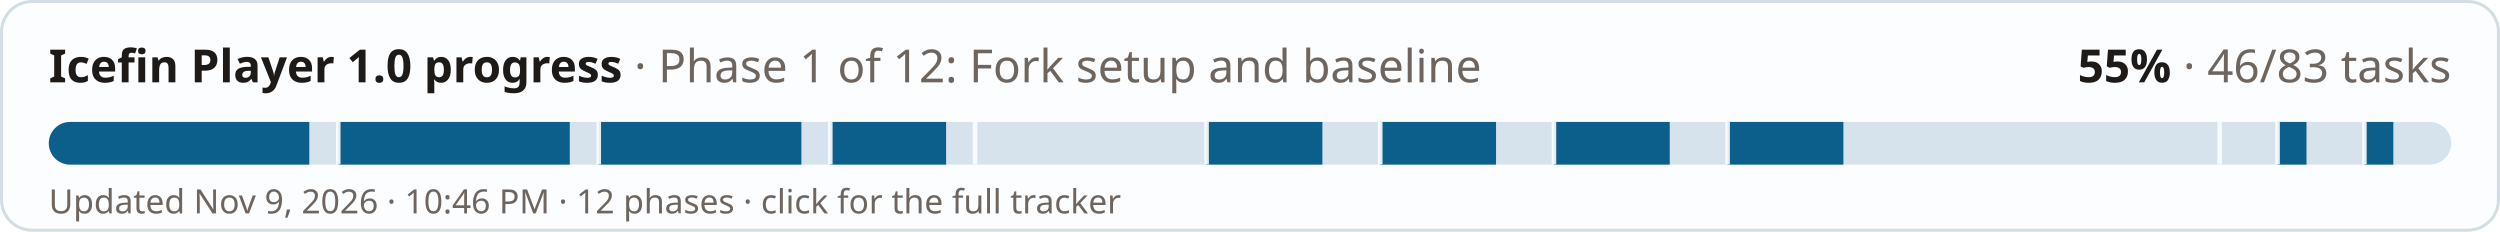
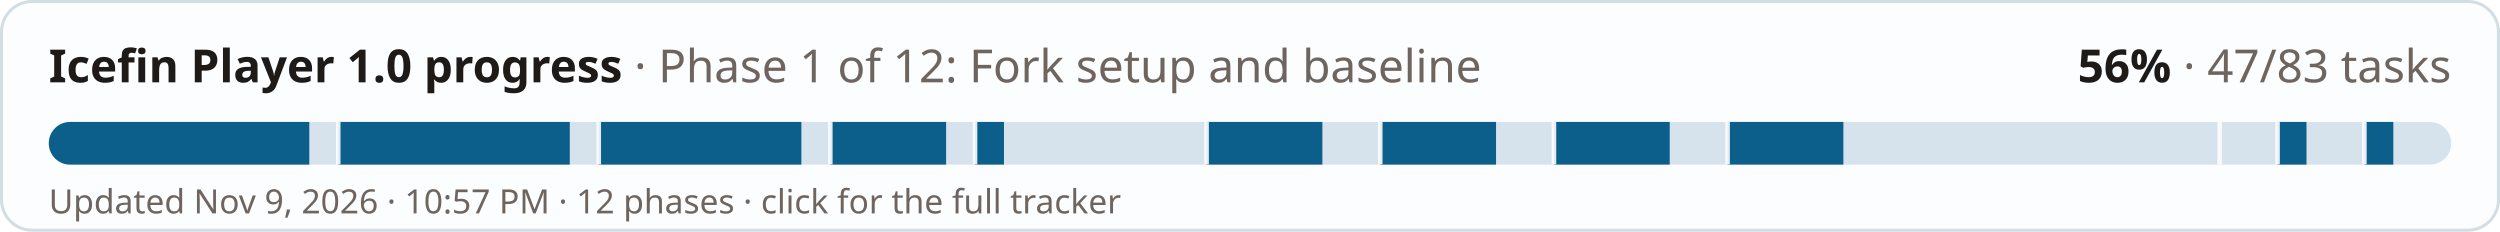
- <svg xmlns="http://www.w3.org/2000/svg" width="820" height="76" viewBox="0 0 820 76" role="img" aria-label="Icefin Player 1.0 progress: 55% (46 of 83 tasks)">
+ <svg xmlns="http://www.w3.org/2000/svg" width="820" height="76" viewBox="0 0 820 76" role="img" aria-label="Icefin Player 1.0 progress: 56% (47 of 83 tasks)">
  <style>
  .bg{fill:#fcfdfe;stroke:#d3dde4} .fg{fill:#1d1a18} .mu{fill:#6d655e} .track{fill:#d6e3ec} .done{fill:#0b5f8a} .full{fill:#2f6b3a} .tick{fill:#fcfdfe;opacity:.9}
  @media (prefers-color-scheme: dark){ .bg{fill:#1a2127;stroke:#2e3a43} .fg{fill:#f1ebe2} .mu{fill:#a99f94} .track{fill:#24384a} .done{fill:#6cb6e4} .full{fill:#6fbf7c} .tick{fill:#1a2127} }
  text{font-family:-apple-system,"Segoe UI",system-ui,"Noto Sans","DejaVu Sans",sans-serif}
</style>
  <rect class="bg" x="0.5" y="0.5" width="819" height="75" rx="10" />
  <text class="fg" x="16" y="27" font-size="15" font-weight="700">Icefin Player 1.0 progress <tspan class="mu" font-weight="400">· Phase 1 of 12: Fork setup and baseline</tspan>
  </text>
-   <text class="fg" x="804" y="27" font-size="15" font-weight="700" text-anchor="end">55% <tspan class="mu" font-weight="400">· 46/83 tasks</tspan>
+   <text class="fg" x="804" y="27" font-size="15" font-weight="700" text-anchor="end">56% <tspan class="mu" font-weight="400">· 47/83 tasks</tspan>
  </text>
  <rect class="track" x="16" y="40" width="788" height="14" rx="7" />
  <clipPath id="c">
    <rect x="16" y="40" width="788" height="14" rx="7" />
  </clipPath>
  <g clip-path="url(#c)">
    <rect class="done" x="16" y="40" width="85.45" height="14" />
    <rect class="done" x="110.94" y="40" width="75.95" height="14" />
    <rect class="done" x="196.39" y="40" width="66.46" height="14" />
    <rect class="done" x="272.34" y="40" width="37.98" height="14" />
+     <rect class="done" x="319.81" y="40" width="9.49" height="14" />
    <rect class="done" x="395.76" y="40" width="37.98" height="14" />
    <rect class="done" x="452.72" y="40" width="37.98" height="14" />
    <rect class="done" x="509.69" y="40" width="37.98" height="14" />
    <rect class="done" x="566.65" y="40" width="37.98" height="14" />
    <rect class="done" x="747.04" y="40" width="9.49" height="14" />
    <rect class="done" x="775.52" y="40" width="9.49" height="14" />
    <rect class="tick" x="110.19" y="40" width="1.5" height="14" />
    <rect class="tick" x="195.64" y="40" width="1.5" height="14" />
    <rect class="tick" x="271.59" y="40" width="1.5" height="14" />
    <rect class="tick" x="319.06" y="40" width="1.5" height="14" />
    <rect class="tick" x="395.01" y="40" width="1.5" height="14" />
    <rect class="tick" x="451.97" y="40" width="1.5" height="14" />
    <rect class="tick" x="508.94" y="40" width="1.5" height="14" />
    <rect class="tick" x="565.9" y="40" width="1.5" height="14" />
    <rect class="tick" x="727.3" y="40" width="1.5" height="14" />
    <rect class="tick" x="746.29" y="40" width="1.5" height="14" />
    <rect class="tick" x="774.77" y="40" width="1.5" height="14" />
  </g>
-   <text class="mu" x="16" y="70" font-size="11">Updated Nov 9, 2026 · 10:46 PM · 12 phases · click for the full tracker</text>
+   <text class="mu" x="16" y="70" font-size="11">Updated Nov 9, 2026 · 10:57 PM · 12 phases · click for the full tracker</text>
</svg>
